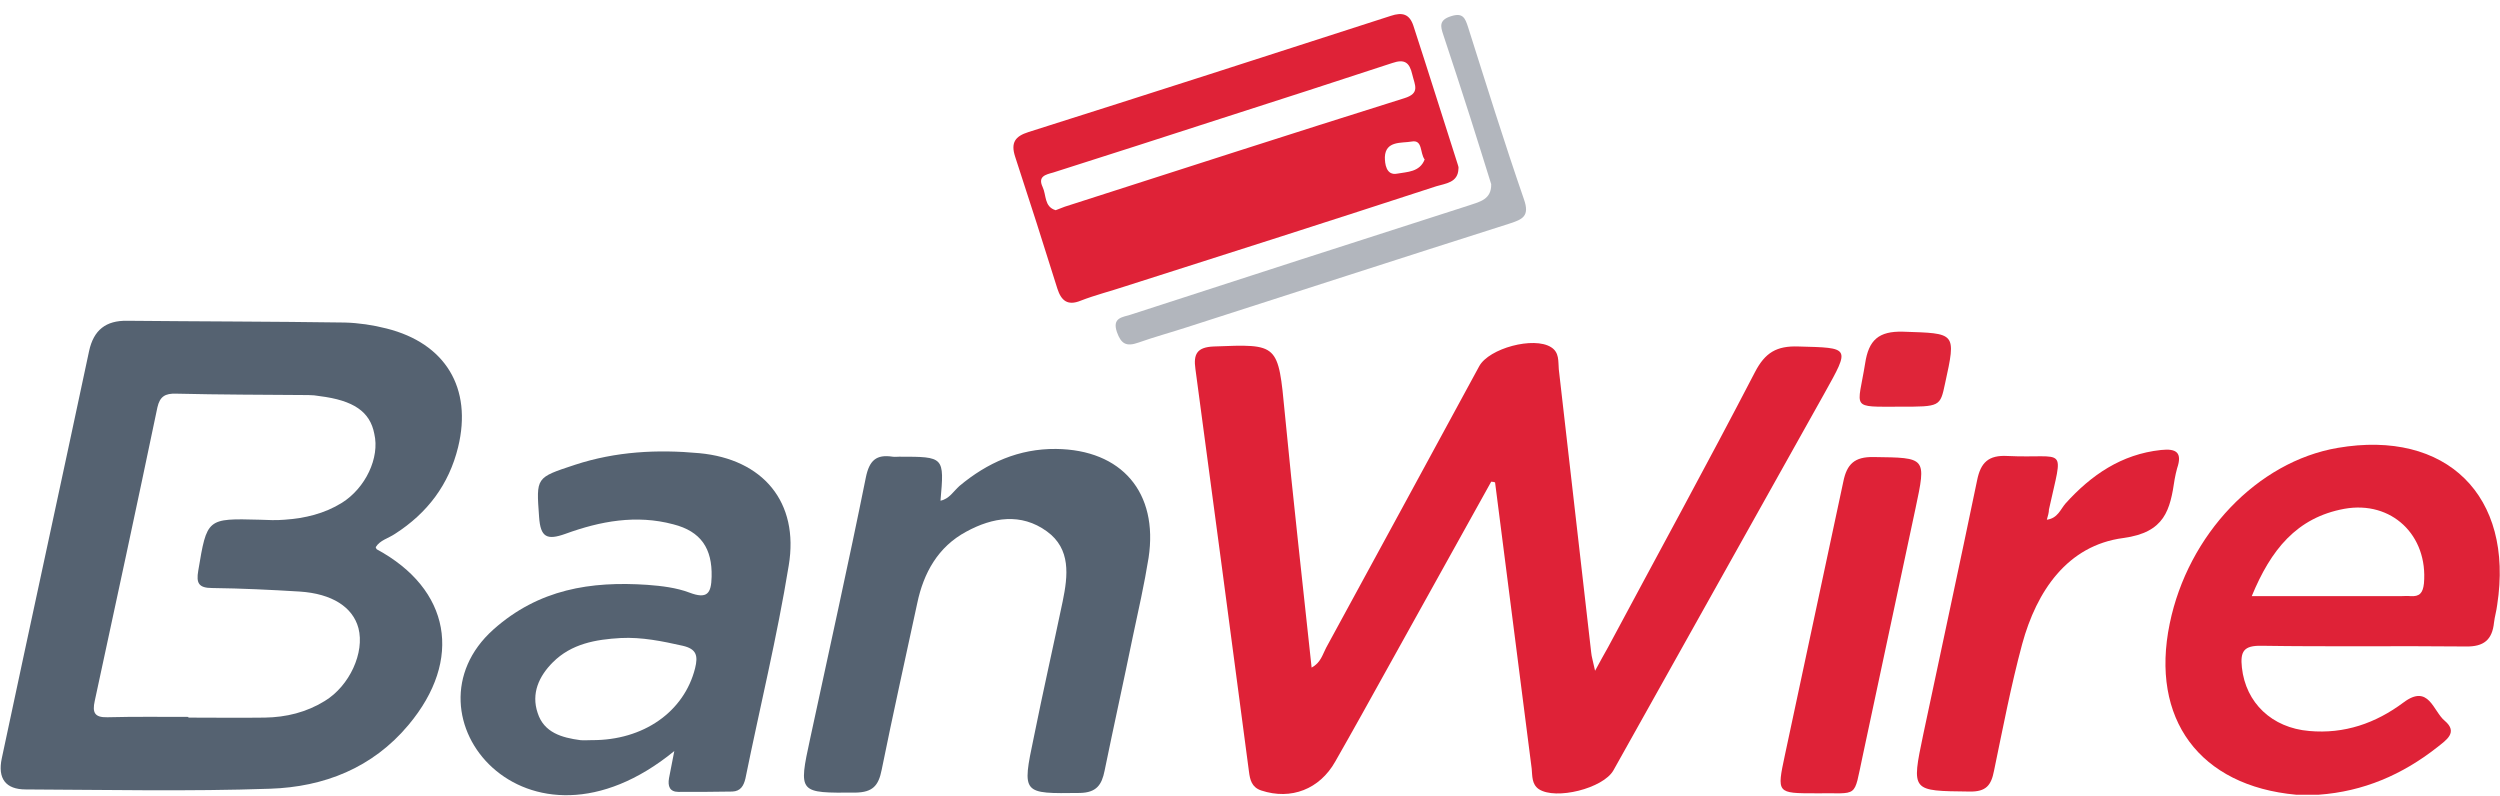
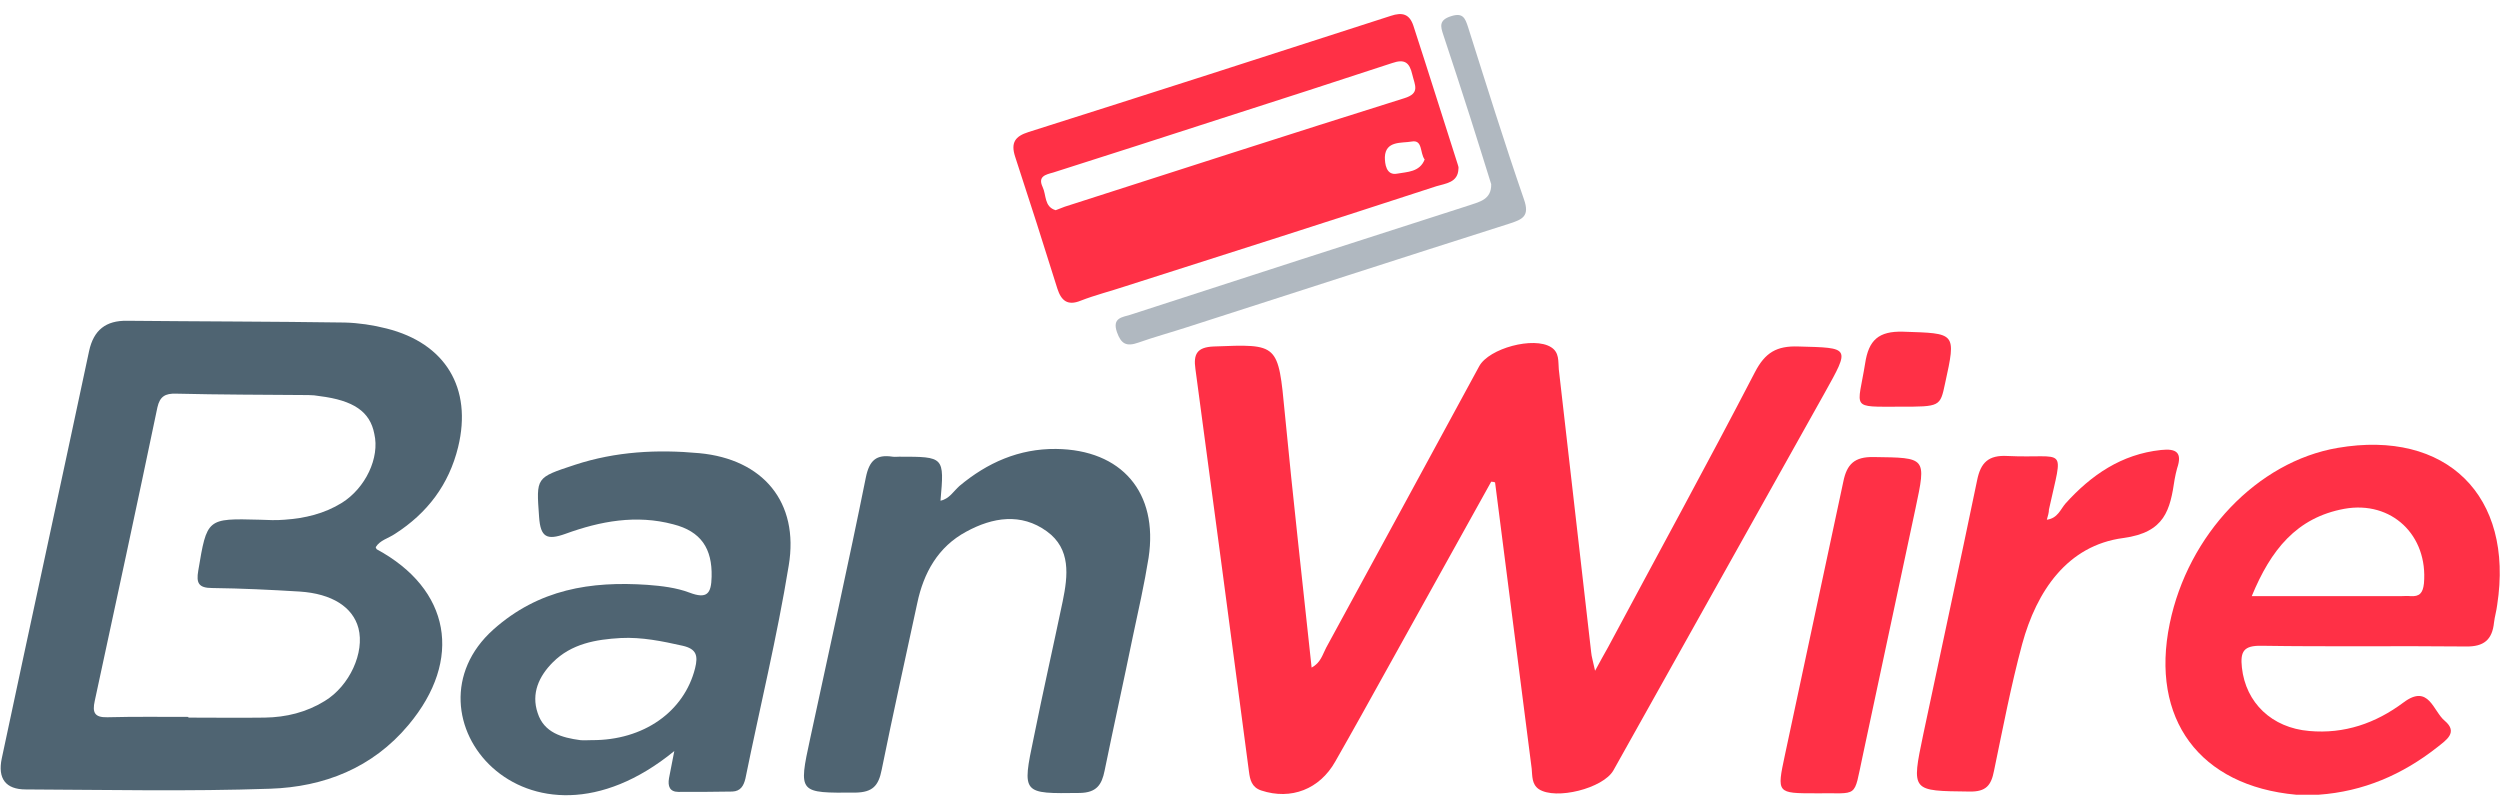
<svg xmlns="http://www.w3.org/2000/svg" version="1.1" id="Capa_1" x="0px" y="0px" viewBox="0 0 710 226" style="enable-background:new 0 0 710 226;" xml:space="preserve">
  <style type="text/css">
- 	.st0{fill:#DF2237;}
- 	.st1{fill:#556271;}
- 	.st2{fill:#B2B6BD;}
- 	.st3{fill:#DF2539;}
+ 	.st0{fill:#FF3046;}
+ 	.st1{fill:#4F6472;}
+ 	.st2{fill:#B0B8C0;}
</style>
  <g>
    <path class="st0" d="M423.5,136.8c-12.3,22.1-24.5,44.1-36.8,66.2c-2.5,4.5-5,8.9-7.5,13.3c-4.4,7.8-12.5,11-21,8.2   c-2.7-0.9-3.2-3-3.5-5.4c-5-38.1-10.1-76.2-15.2-114.3c-0.6-4.2,0.4-6.2,5.2-6.4c18.4-0.7,18.3-0.9,20.2,19.1   c2.3,23.9,5,47.7,7.6,72.1c2.6-1.4,3.1-3.7,4.1-5.6c14.5-26.6,29-53.3,43.5-80c2.8-5.1,15.5-8.5,20.4-5.4c2.4,1.5,2,4,2.2,6.3   c3.1,26.8,6.1,53.6,9.2,80.4c0.1,1.2,0.5,2.4,1.1,5.2c1.6-3,2.7-4.9,3.7-6.7c13.9-26,28.1-51.9,41.7-78.1c2.9-5.6,6.2-7.5,12.3-7.3   c14.8,0.4,14.8,0.1,7.5,13.2c-20,35.7-40,71.5-60,107.2c-2.9,5.1-16.4,8.5-21.2,5.3c-2-1.4-1.8-3.7-2-5.8   c-3.5-27.1-6.9-54.2-10.4-81.3C424.4,136.9,423.9,136.8,423.5,136.8z" />
    <path class="st1" d="M267.1,142.2c2.5-0.5,3.7-2.7,5.4-4.2c7.9-6.6,16.9-10.6,27.4-10.5c18.7,0.2,29.1,12.4,26.3,30.9   c-1.2,7.5-2.9,15-4.5,22.5c-2.6,12.7-5.4,25.3-8,38c-0.8,4-2.3,6.2-7,6.3c-16.4,0.2-16.5,0.4-13.1-15.8c2.6-12.9,5.5-25.7,8.2-38.6   c1.5-7.3,2.4-14.9-4.5-19.9c-7.3-5.3-15.4-4-22.9,0.1c-8,4.3-12.1,11.7-13.9,20.3c-3.4,15.8-6.9,31.5-10.1,47.3   c-0.9,4.6-2.6,6.4-7.4,6.5c-16.2,0.1-16.3,0.3-12.9-15.4c5.3-24.7,10.8-49.3,15.8-74.1c1-4.9,3-6.6,7.6-5.9c0.6,0.1,1.3,0,1.9,0   C268.2,129.7,268.2,129.7,267.1,142.2z" />
    <path class="st0" d="M581.3,147.6c3.1-0.4,3.9-3,5.3-4.6c7.3-8.1,15.9-14,27.1-15.2c4.5-0.5,6.1,0.8,4.6,5.2   c-0.3,1-0.5,2.1-0.7,3.1c-1.3,8.7-2.7,15.1-14.6,16.7c-15.9,2.1-24.6,15.1-28.7,30.1c-3.2,11.9-5.5,24-8,36c-0.8,4.1-2.2,6-7,5.9   c-16.5-0.2-16.5,0.1-13.1-16.2c5.1-24.1,10.3-48.1,15.3-72.2c1-5,3.2-7.2,8.6-6.9c16.9,0.8,15.9-3.5,11.8,15.2   C581.9,145.6,581.6,146.5,581.3,147.6z" />
    <path class="st0" d="M515.7,225.3c-11.1,0-11.1,0-8.8-10.8c5.5-25.9,11.1-51.8,16.6-77.7c1-5,3.2-7.1,8.6-7c15,0.2,15,0,11.9,14.6   c-5,23.4-10,46.8-15,70.3C526.3,227.1,528.1,225.1,515.7,225.3z" />
-     <path class="st2" d="M423.5,52.3c-2-6.3-3.9-12.6-5.9-18.8c-2.5-7.9-5.1-15.7-7.7-23.6c-0.8-2.4-1.3-4.2,2.2-5.3   c3.4-1.1,4,0.6,4.8,3c5.2,16.4,10.3,32.8,15.9,49c1.7,4.8-0.4,5.7-4.1,6.9c-30.5,9.7-61,19.6-91.5,29.4c-4.6,1.5-9.4,2.8-13.9,4.4   c-3.4,1.2-4.9,0.4-6.1-3c-1.4-4.1,1.6-4.2,3.8-4.9C353,79,385.2,68.6,417.3,58.3C420.3,57.3,423.6,56.6,423.5,52.3z" />
-     <path class="st3" d="M539.6,115.5c-14.3,0-12,0.8-9.9-12.3c1-6.6,3.8-9.2,10.8-9c15,0.5,15.1,0.1,11.9,14.7   C551,115.5,551,115.5,539.6,115.5z" />
+     <path class="st2" d="M423.5,52.3c-2-6.3-3.9-12.6-5.9-18.8c-2.5-7.9-5.1-15.7-7.7-23.6c-0.8-2.4-1.3-4.2,2.2-5.3   c3.4-1.1,4,0.6,4.8,3c5.2,16.4,10.3,32.8,15.9,49c1.7,4.8-0.4,5.7-4.1,6.9c-30.5,9.7-61,19.6-91.5,29.4c-4.6,1.5-9.4,2.8-13.9,4.4   c-3.4,1.2-4.9,0.4-6.1-3c-1.4-4.1,1.6-4.2,3.8-4.9c32-10.4,64.2-20.8,96.3-31.1C420.3,57.3,423.6,56.6,423.5,52.3z" />
+     <path class="st0" d="M539.6,115.5c-14.3,0-12,0.8-9.9-12.3c1-6.6,3.8-9.2,10.8-9c15,0.5,15.1,0.1,11.9,14.7   C551,115.5,551,115.5,539.6,115.5z" />
    <path class="st1" d="M198.6,128.7c-11.9-1.1-23.7-0.5-35.3,3.3c-11.2,3.7-11,3.5-10.2,14.8c0.4,5.8,2.2,6.7,7.5,4.8   c9.9-3.6,20.1-5.5,30.6-2.7c7.9,2,11.1,6.9,10.9,14.9c-0.1,4.8-1.3,6.4-6.3,4.5c-3.7-1.4-7.9-1.9-11.9-2.2   c-16.1-1.1-30.9,1.2-43.8,12.7c-27,24.2,9.3,68.9,51.4,34.5c-0.7,3.6-1.1,5.6-1.5,7.7c-0.4,2.3,0.2,3.9,2.7,3.9   c5.1,0,10.2,0,15.3-0.1c2.3-0.1,3.2-1.6,3.7-3.7c4.1-20.2,9-40.2,12.3-60.5C227,142.6,216.7,130.4,198.6,128.7z M197.4,189.8   c-3.1,12.3-14.6,20.5-29.4,20.4c-1.1,0-2.1,0.1-3.2,0c-5.2-0.7-10.3-2.1-12.1-7.7c-1.9-5.6,0.4-10.5,4.3-14.4   c5.3-5.3,12.2-6.5,19.3-6.9c6-0.3,11.8,0.9,17.6,2.2C197.8,184.3,198.3,186.2,197.4,189.8z" />
    <path class="st1" d="M112.2,151.6c9.2-5.9,15.3-14,17.9-24.6c4.1-16.8-3.6-29.5-20.3-33.7c-3.9-1-8-1.6-11.9-1.7   c-20.6-0.3-41.2-0.3-61.8-0.5c-6-0.1-9.5,2.6-10.8,8.6c-8.2,38.6-16.6,77.1-24.8,115.7c-1.2,5.7,1.1,8.8,6.8,8.8   c23.1,0.1,46.3,0.6,69.4-0.2c15.3-0.5,29.1-5.9,39.3-18.1c15.6-18.6,11.9-38.6-9-49.9c-0.1-0.1-0.2-0.3-0.3-0.6   C107.9,153.4,110.3,152.9,112.2,151.6z M97.1,142.8c-5,3.1-10.5,4.4-16.3,4.8c-2.3,0.2-4.7,0.1-7,0c-15.1-0.4-15-0.4-17.5,14.5   c-0.6,3.5,0.1,4.9,4,4.9c8.3,0.1,16.6,0.5,24.8,1c9.2,0.6,15.1,4.4,16.7,10.4c1.8,6.9-2.5,16.4-9.6,20.7c-5.2,3.2-10.9,4.6-17,4.7   c-7.2,0.1-14.5,0-21.7,0c0-0.1,0-0.1,0-0.2c-7.7,0-15.3-0.1-23,0.1c-3.7,0.1-4.3-1.4-3.6-4.6c6-27.8,12-55.6,17.8-83.4   c0.7-3.1,2.2-4,5.3-3.9c12.5,0.3,25.1,0.3,37.6,0.4c1.1,0,2.1,0.1,3.2,0.3c9.6,1.2,14.3,4.4,15.5,10.7   C107.9,130,103.8,138.6,97.1,142.8z" />
    <path class="st0" d="M663.9,127.2c-22.8,3.9-42.5,24.6-47.7,49.9c-5.6,27.1,8.5,46.1,35.9,48.6c2.1,0,4.3,0,6.4,0   c12.7-0.9,23.8-5.7,33.7-13.5c2.5-2,6-4.2,2.1-7.5c-3.3-2.7-4.5-10.6-11.7-5.2c-7.9,5.9-16.8,9-26.8,8.1c-10.6-0.9-18-8-19.1-18   c-0.5-4.6,0.5-6.3,5.6-6.2c19.3,0.3,38.7,0,58,0.2c5.1,0.1,7.5-1.9,8-6.8c0.2-1.7,0.7-3.3,0.9-5C714,140.8,694.8,121.9,663.9,127.2   z M688.4,165.7c-0.3,2.7-1.2,3.8-3.9,3.6c-0.8-0.1-1.7,0-2.5,0c-13.8,0-27.6,0-42.5,0c5.4-13.1,12.7-22.3,26.3-24.8   C679.2,142.1,689.6,152,688.4,165.7z" />
    <path class="st0" d="M414,46.7c-4.2-13.1-8.3-26.2-12.6-39.4c-1.1-3.3-3.1-3.9-6.4-2.8c-34.3,11.1-68.5,22.1-102.9,33   c-3.8,1.2-5.1,3-3.8,7c4.1,12.5,8.1,25,12,37.5c1.1,3.4,2.9,4.9,6.6,3.4c4.1-1.6,8.5-2.7,12.7-4.1c29.5-9.4,58.9-18.8,88.3-28.4   c2.6-0.8,6.2-1,6.3-5C414.3,47.5,414.1,47.1,414,46.7z M302.4,58.7c-0.8,0.3-1.6,0.6-2.6,1c-3.3-1-2.6-4.3-3.7-6.6   c-1.4-3,0.8-3.5,3-4.1c16-5.1,31.9-10.2,47.9-15.4c16.2-5.2,32.3-10.4,48.4-15.7c3.5-1.2,4.9-0.2,5.7,3.3c0.7,3,2.3,5.3-2.3,6.7   C366.6,38,334.5,48.4,302.4,58.7z M396.9,49.3c-3.3,0.7-3.6-2.9-3.6-4.7c0.2-4.7,4.8-3.9,7.6-4.4c3.2-0.6,2.3,3.2,3.7,5.1   C403.2,48.9,399.6,48.8,396.9,49.3z" />
  </g>
</svg>
